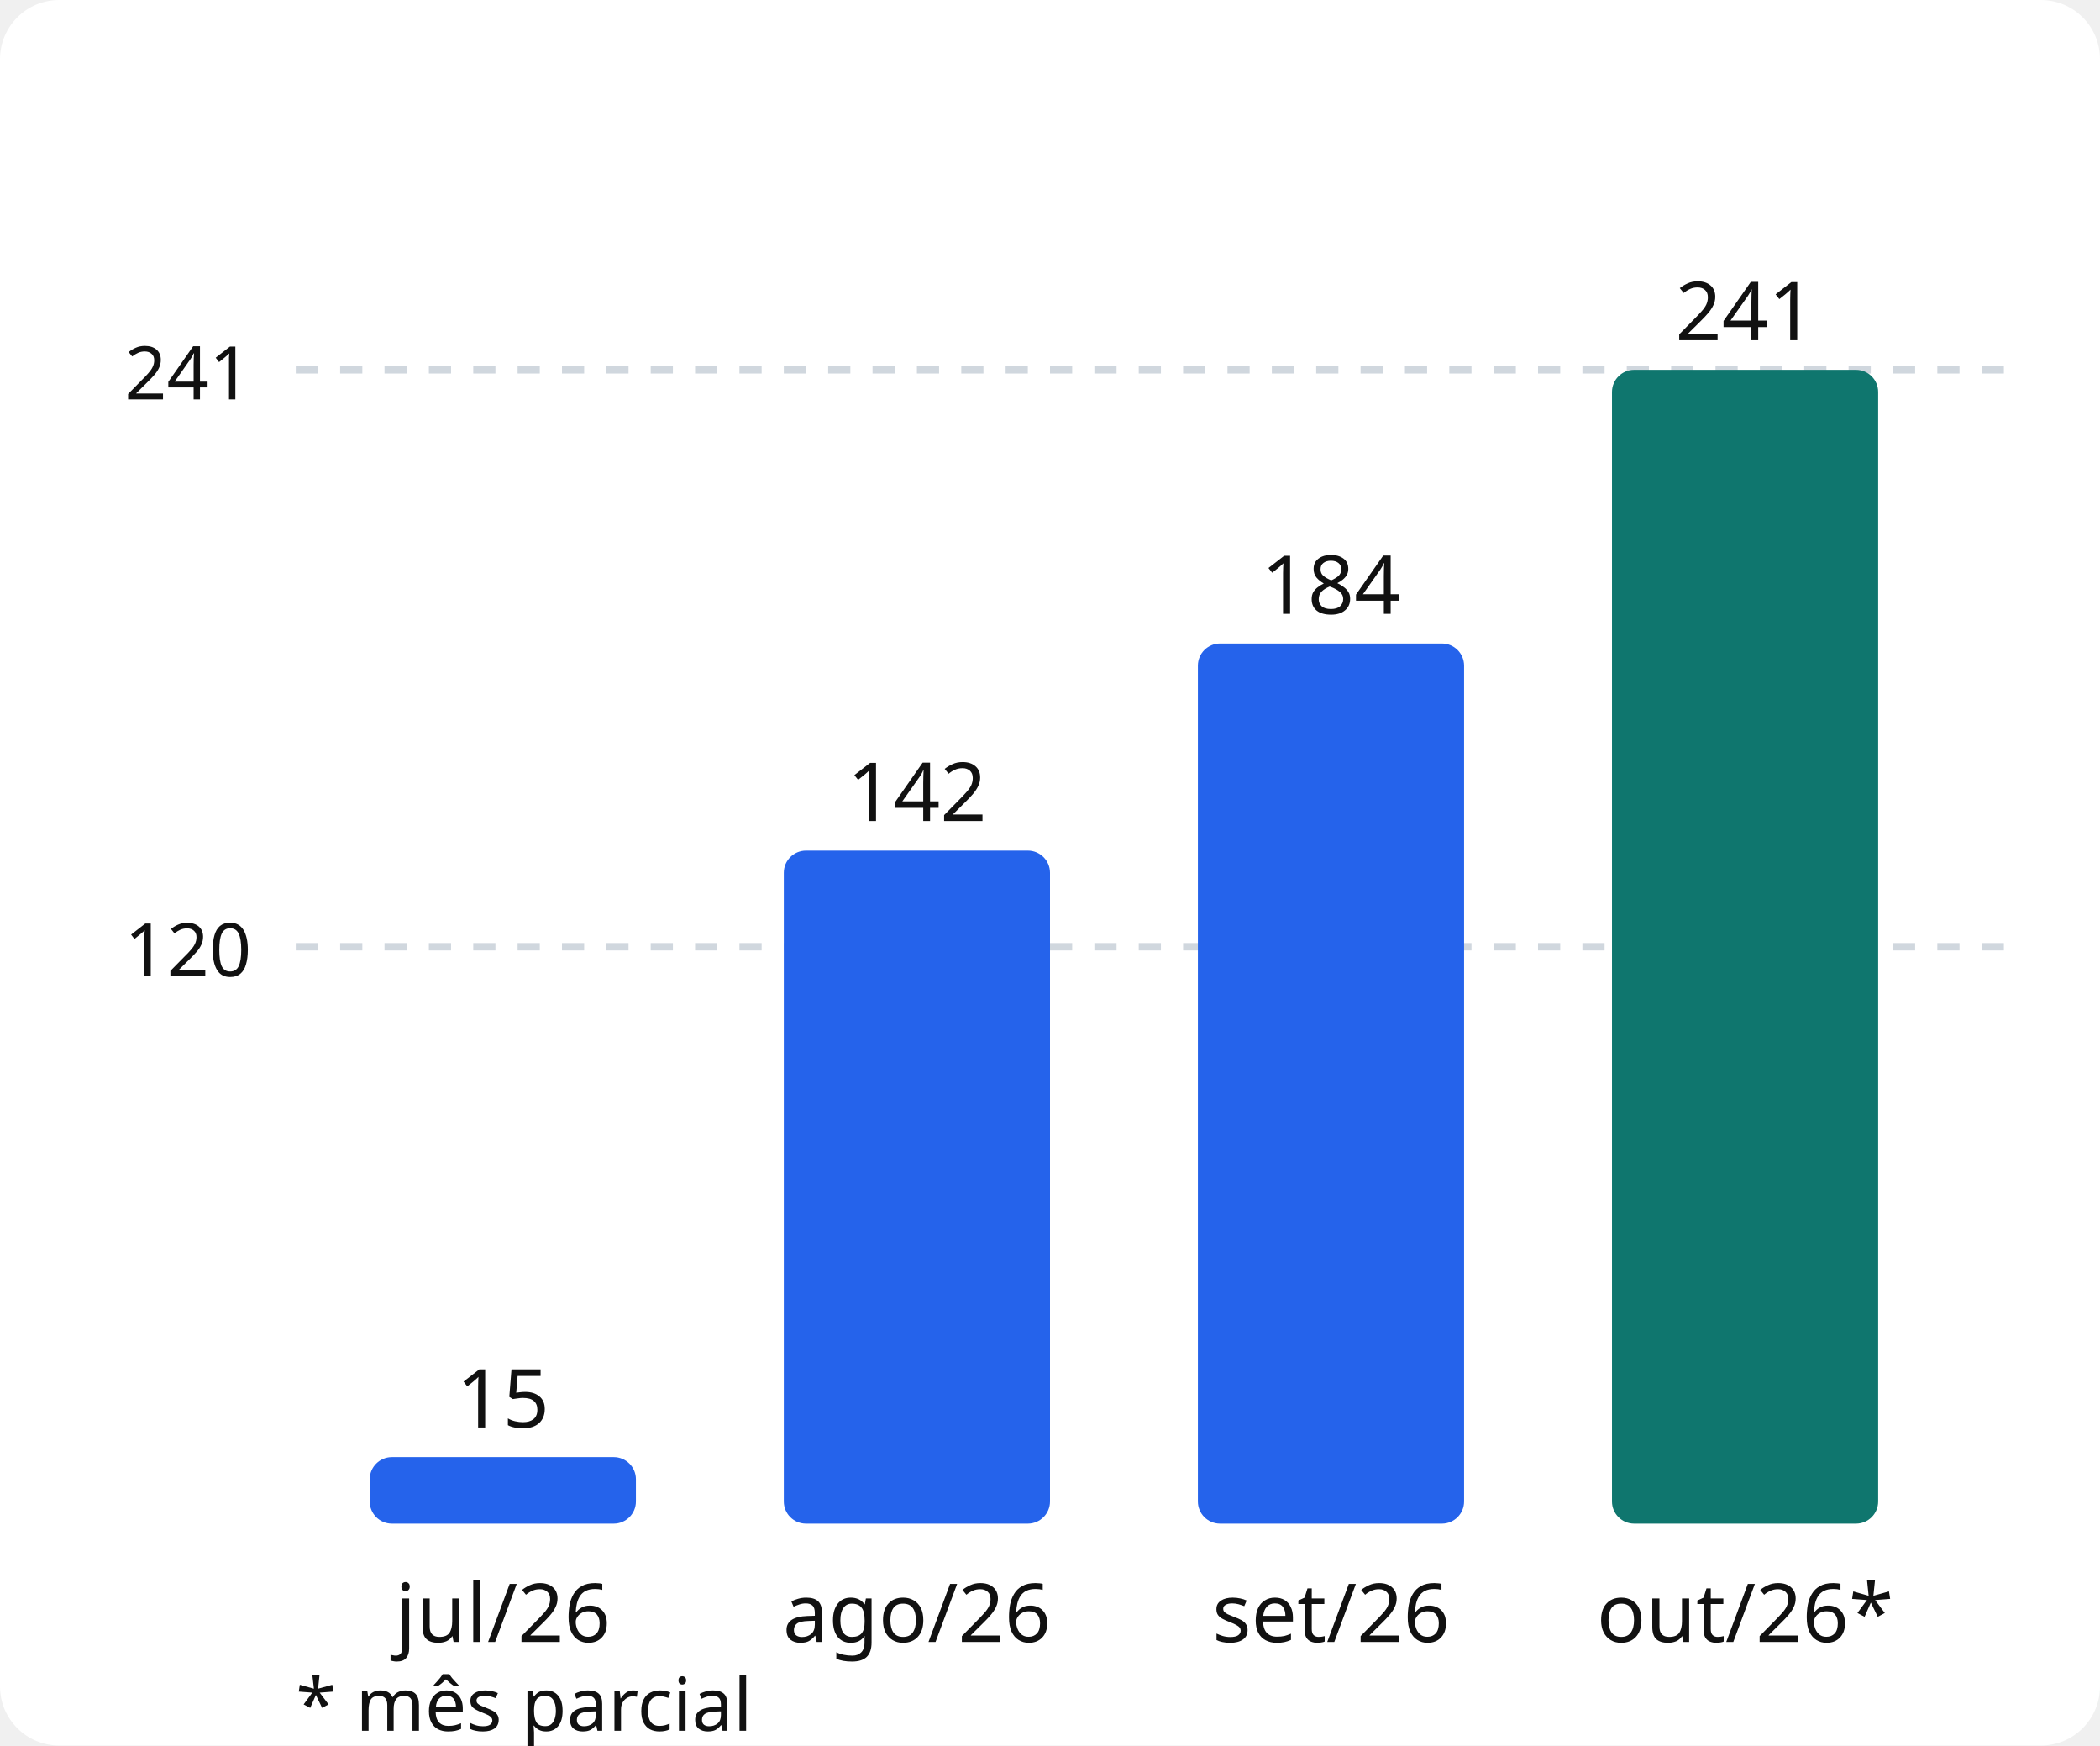
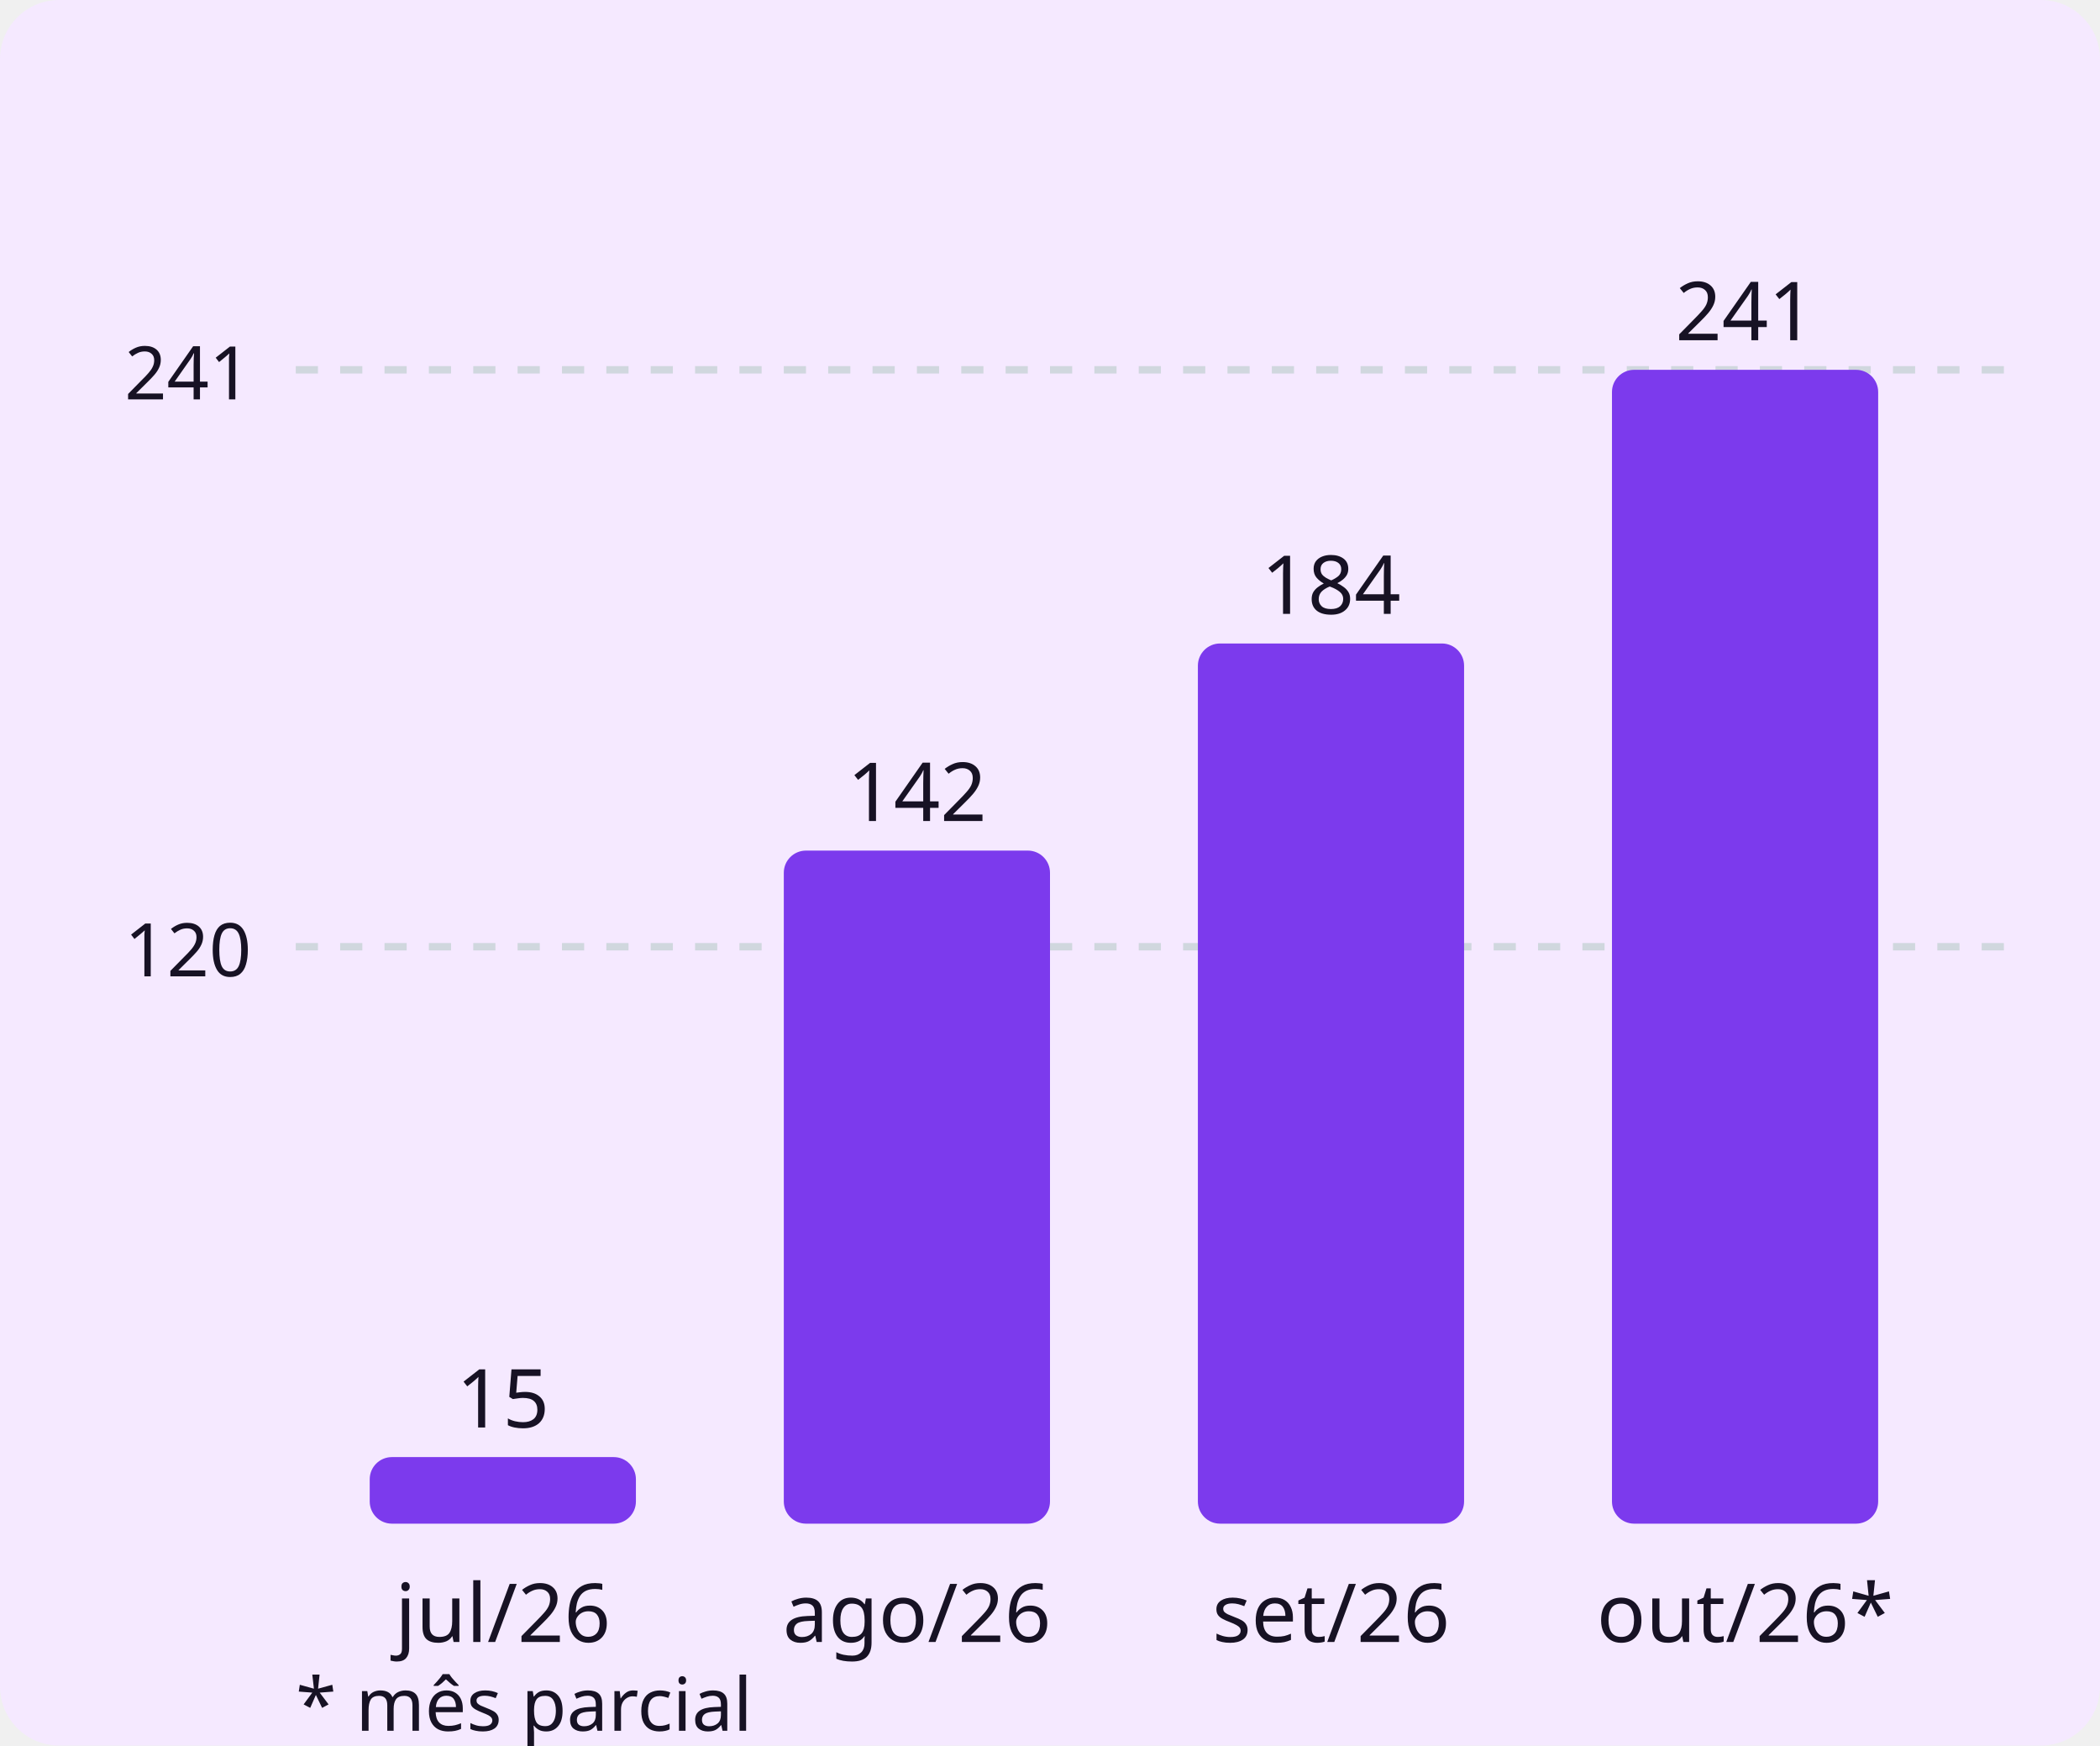
<svg xmlns="http://www.w3.org/2000/svg" viewBox="0 0 284 236" role="img" aria-label="Commits por mês, sem merges e sem bumps de versão" font-family="sans-serif">
-   <style>.bg{fill:#fff}.t{fill:#111}.g{stroke:#d0d7de}.b{fill:#2563eb}.c{fill:#0f766e}@media (prefers-color-scheme:dark){.bg{fill:#0d1117}.t{fill:#e6edf3}.g{stroke:#30363d}.b{fill:#58a6ff}.c{fill:#3fb9a8}}</style>
+   <style>.bg{fill:#F5E9FF}.t{fill:#171224}.g{stroke:#d0d7de}.b{fill:#7C3AED}.c{fill:#7C3AED}@media (prefers-color-scheme:dark){.bg{fill:#171224}.t{fill:#F5E9FF}.g{stroke:#30363d}.b{fill:#C084FC}.c{fill:#F9A8D4}}</style>
  <rect class="bg" width="284" height="236" rx="8" />
  <line class="g" x1="40" x2="274" y1="128" y2="128" stroke-dasharray="3 3" />
  <text class="t" x="34" y="132" text-anchor="end" font-size="10">120</text>
  <line class="g" x1="40" x2="274" y1="50" y2="50" stroke-dasharray="3 3" />
  <text class="t" x="34" y="54" text-anchor="end" font-size="10">241</text>
  <rect class="b" x="50" y="197" width="36" height="9" rx="3" />
  <text class="t" x="68.0" y="193" text-anchor="middle" font-size="11">15</text>
  <text class="t" x="68.0" y="222" text-anchor="middle" font-size="11">jul/26</text>
  <rect class="b" x="106" y="115" width="36" height="91" rx="3" />
  <text class="t" x="124.0" y="111" text-anchor="middle" font-size="11">142</text>
  <text class="t" x="124.0" y="222" text-anchor="middle" font-size="11">ago/26</text>
  <rect class="b" x="162" y="87" width="36" height="119" rx="3" />
  <text class="t" x="180.0" y="83" text-anchor="middle" font-size="11">184</text>
  <text class="t" x="180.0" y="222" text-anchor="middle" font-size="11">set/26</text>
  <rect class="c" x="218" y="50" width="36" height="156" rx="3" />
  <text class="t" x="236.0" y="46" text-anchor="middle" font-size="11">241</text>
  <text class="t" x="236.0" y="222" text-anchor="middle" font-size="11">out/26*</text>
  <text class="t" x="40" y="234" font-size="10">* mês parcial</text>
</svg>
